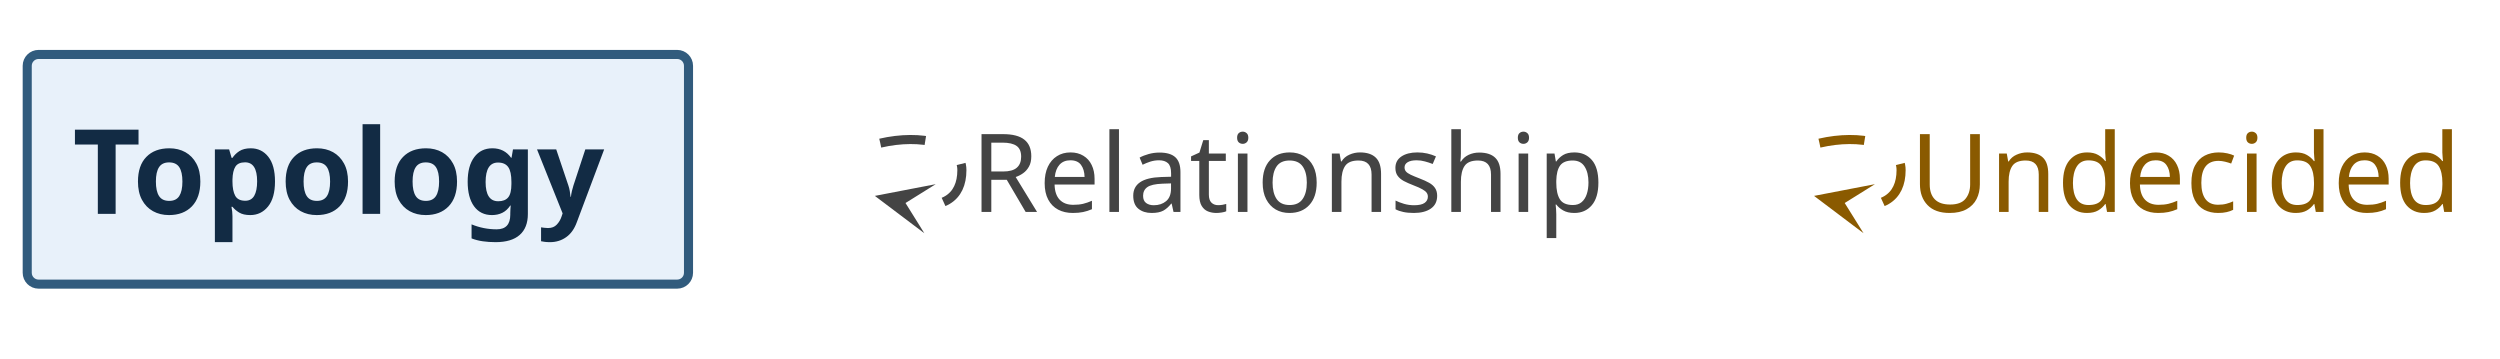
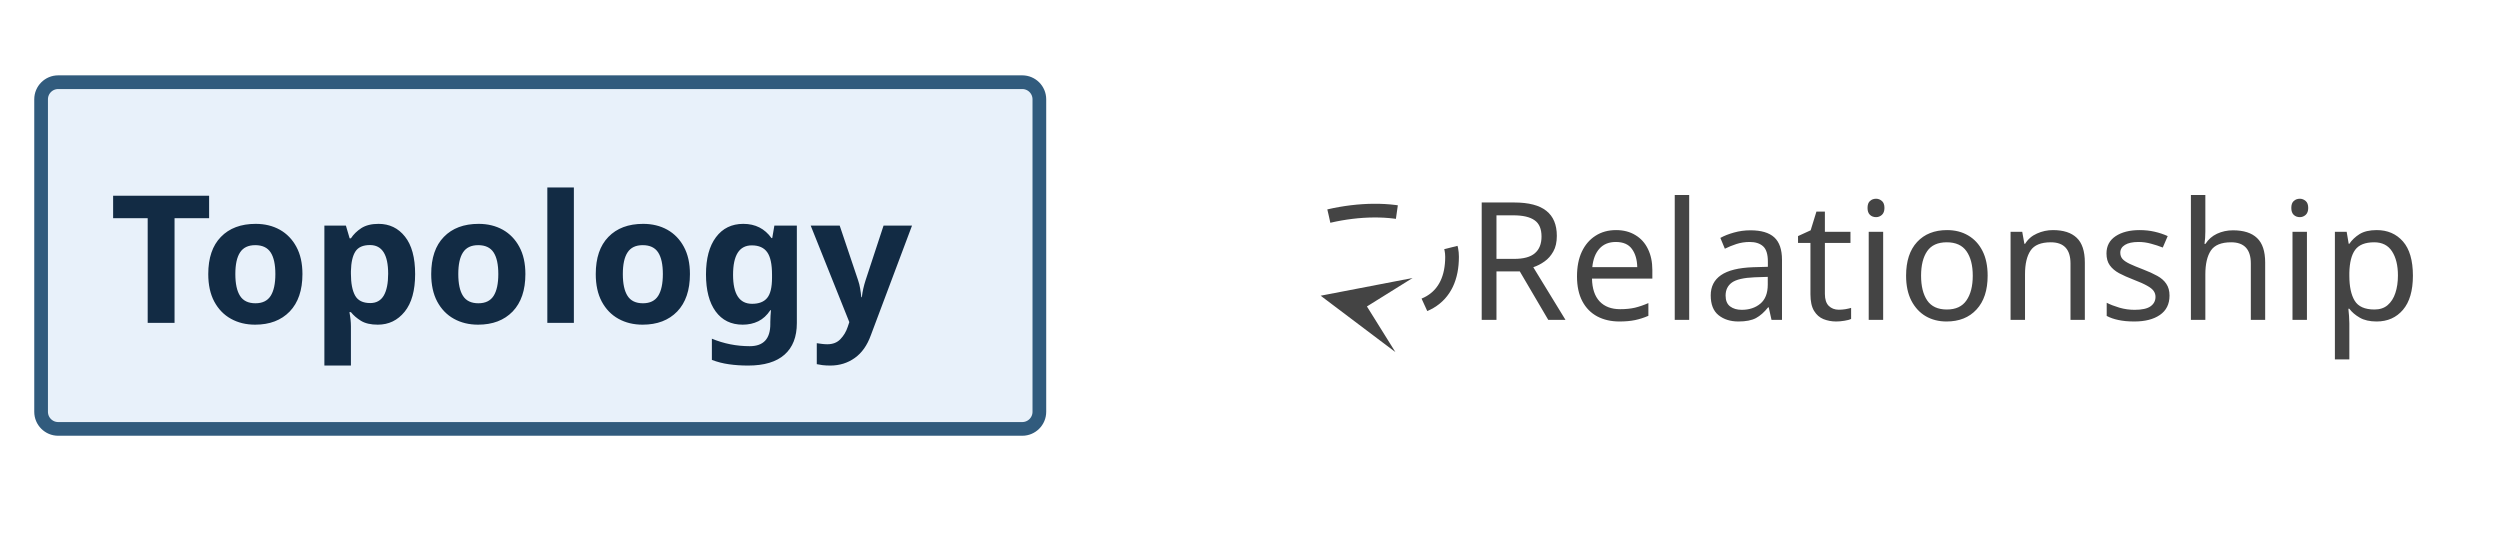
- <svg xmlns="http://www.w3.org/2000/svg" version="1.1" data-diagram-type="DESCRIPTION" style="width:551px;height:79px;background:#FFFFFF;" width="551px" height="79px" viewBox="0 0 551 79" zoomAndPan="magnify" preserveAspectRatio="none" contentStyleType="text/css">
+ <svg xmlns="http://www.w3.org/2000/svg" version="1.1" data-diagram-type="DESCRIPTION" style="width:365px;height:79px;background:#FFFFFF;" width="365px" height="79px" viewBox="0 0 365 79" zoomAndPan="magnify" preserveAspectRatio="none" contentStyleType="text/css">
  <defs />
  <g font-family="sans-serif" lengthAdjust="spacing">
-     <g class="entity" data-qualified-name="..Topology" id="ent0001" data-source-line="125">
+     <g class="entity" data-qualified-name="..Topology" id="ent0001" data-source-line="116">
      <rect x="6" y="12" width="145.747" height="50.621" fill="#E8F1FA" style="stroke:#315B7D;stroke-width:2;" rx="2.5" ry="2.5" />
      <text x="16" y="47.137" fill="#122B44" font-size="26" textLength="125.747" font-weight="700">Topology</text>
    </g>
-     <g class="entity" data-qualified-name="1" id="ent0002" data-source-line="127">
+     <g class="entity" data-qualified-name="1" id="ent0002" data-source-line="118">
      <rect x="170" y="19.5" width="24.43" height="36.488" fill="none" style="stroke:none;" rx="2.5" ry="2.5" />
-     </g>
-     <g class="entity" data-qualified-name="2" id="ent0004" data-source-line="130">
-       <rect x="377" y="19.5" width="24.43" height="36.488" fill="none" style="stroke:none;" rx="2.5" ry="2.5" />
    </g>
    <g class="link" data-entity-1="ent0002" data-entity-2="ent0002" id="lnk3" data-link-type="dependency">
      <polygon points="194.014,43.452,201.877,49.383,198.884,44.583,203.685,41.59,194.014,43.452" fill="#444" style="stroke:#444;stroke-width:1;stroke-linejoin:miter;stroke-miterlimit:10;" />
      <path d="M194.014,31.548 C202.972,29.469 212,31.453 212,37.5 C212,43.547 207.842,46.661 198.884,44.583" style="stroke:#444;stroke-width:2;stroke-dasharray:10,10;" fill="none" />
      <text x="214" y="46.703" fill="#444" font-size="24" textLength="143.461">Relationship</text>
    </g>
-     <g class="link" data-entity-1="ent0004" data-entity-2="ent0004" id="lnk5" data-link-type="dependency">
-       <polygon points="401.014,43.452,408.877,49.383,405.884,44.583,410.685,41.59,401.014,43.452" fill="#8A5A00" style="stroke:#8A5A00;stroke-width:1;stroke-linejoin:miter;stroke-miterlimit:10;" />
-       <path d="M401.014,31.548 C409.972,29.469 419,31.453 419,37.5 C419,43.547 414.842,46.661 405.884,44.583" style="stroke:#8A5A00;stroke-width:2;stroke-dasharray:10,10;" fill="none" />
-       <text x="421" y="46.703" fill="#8A5A00" font-size="24" textLength="122.813">Undecided</text>
-     </g>
  </g>
</svg>
